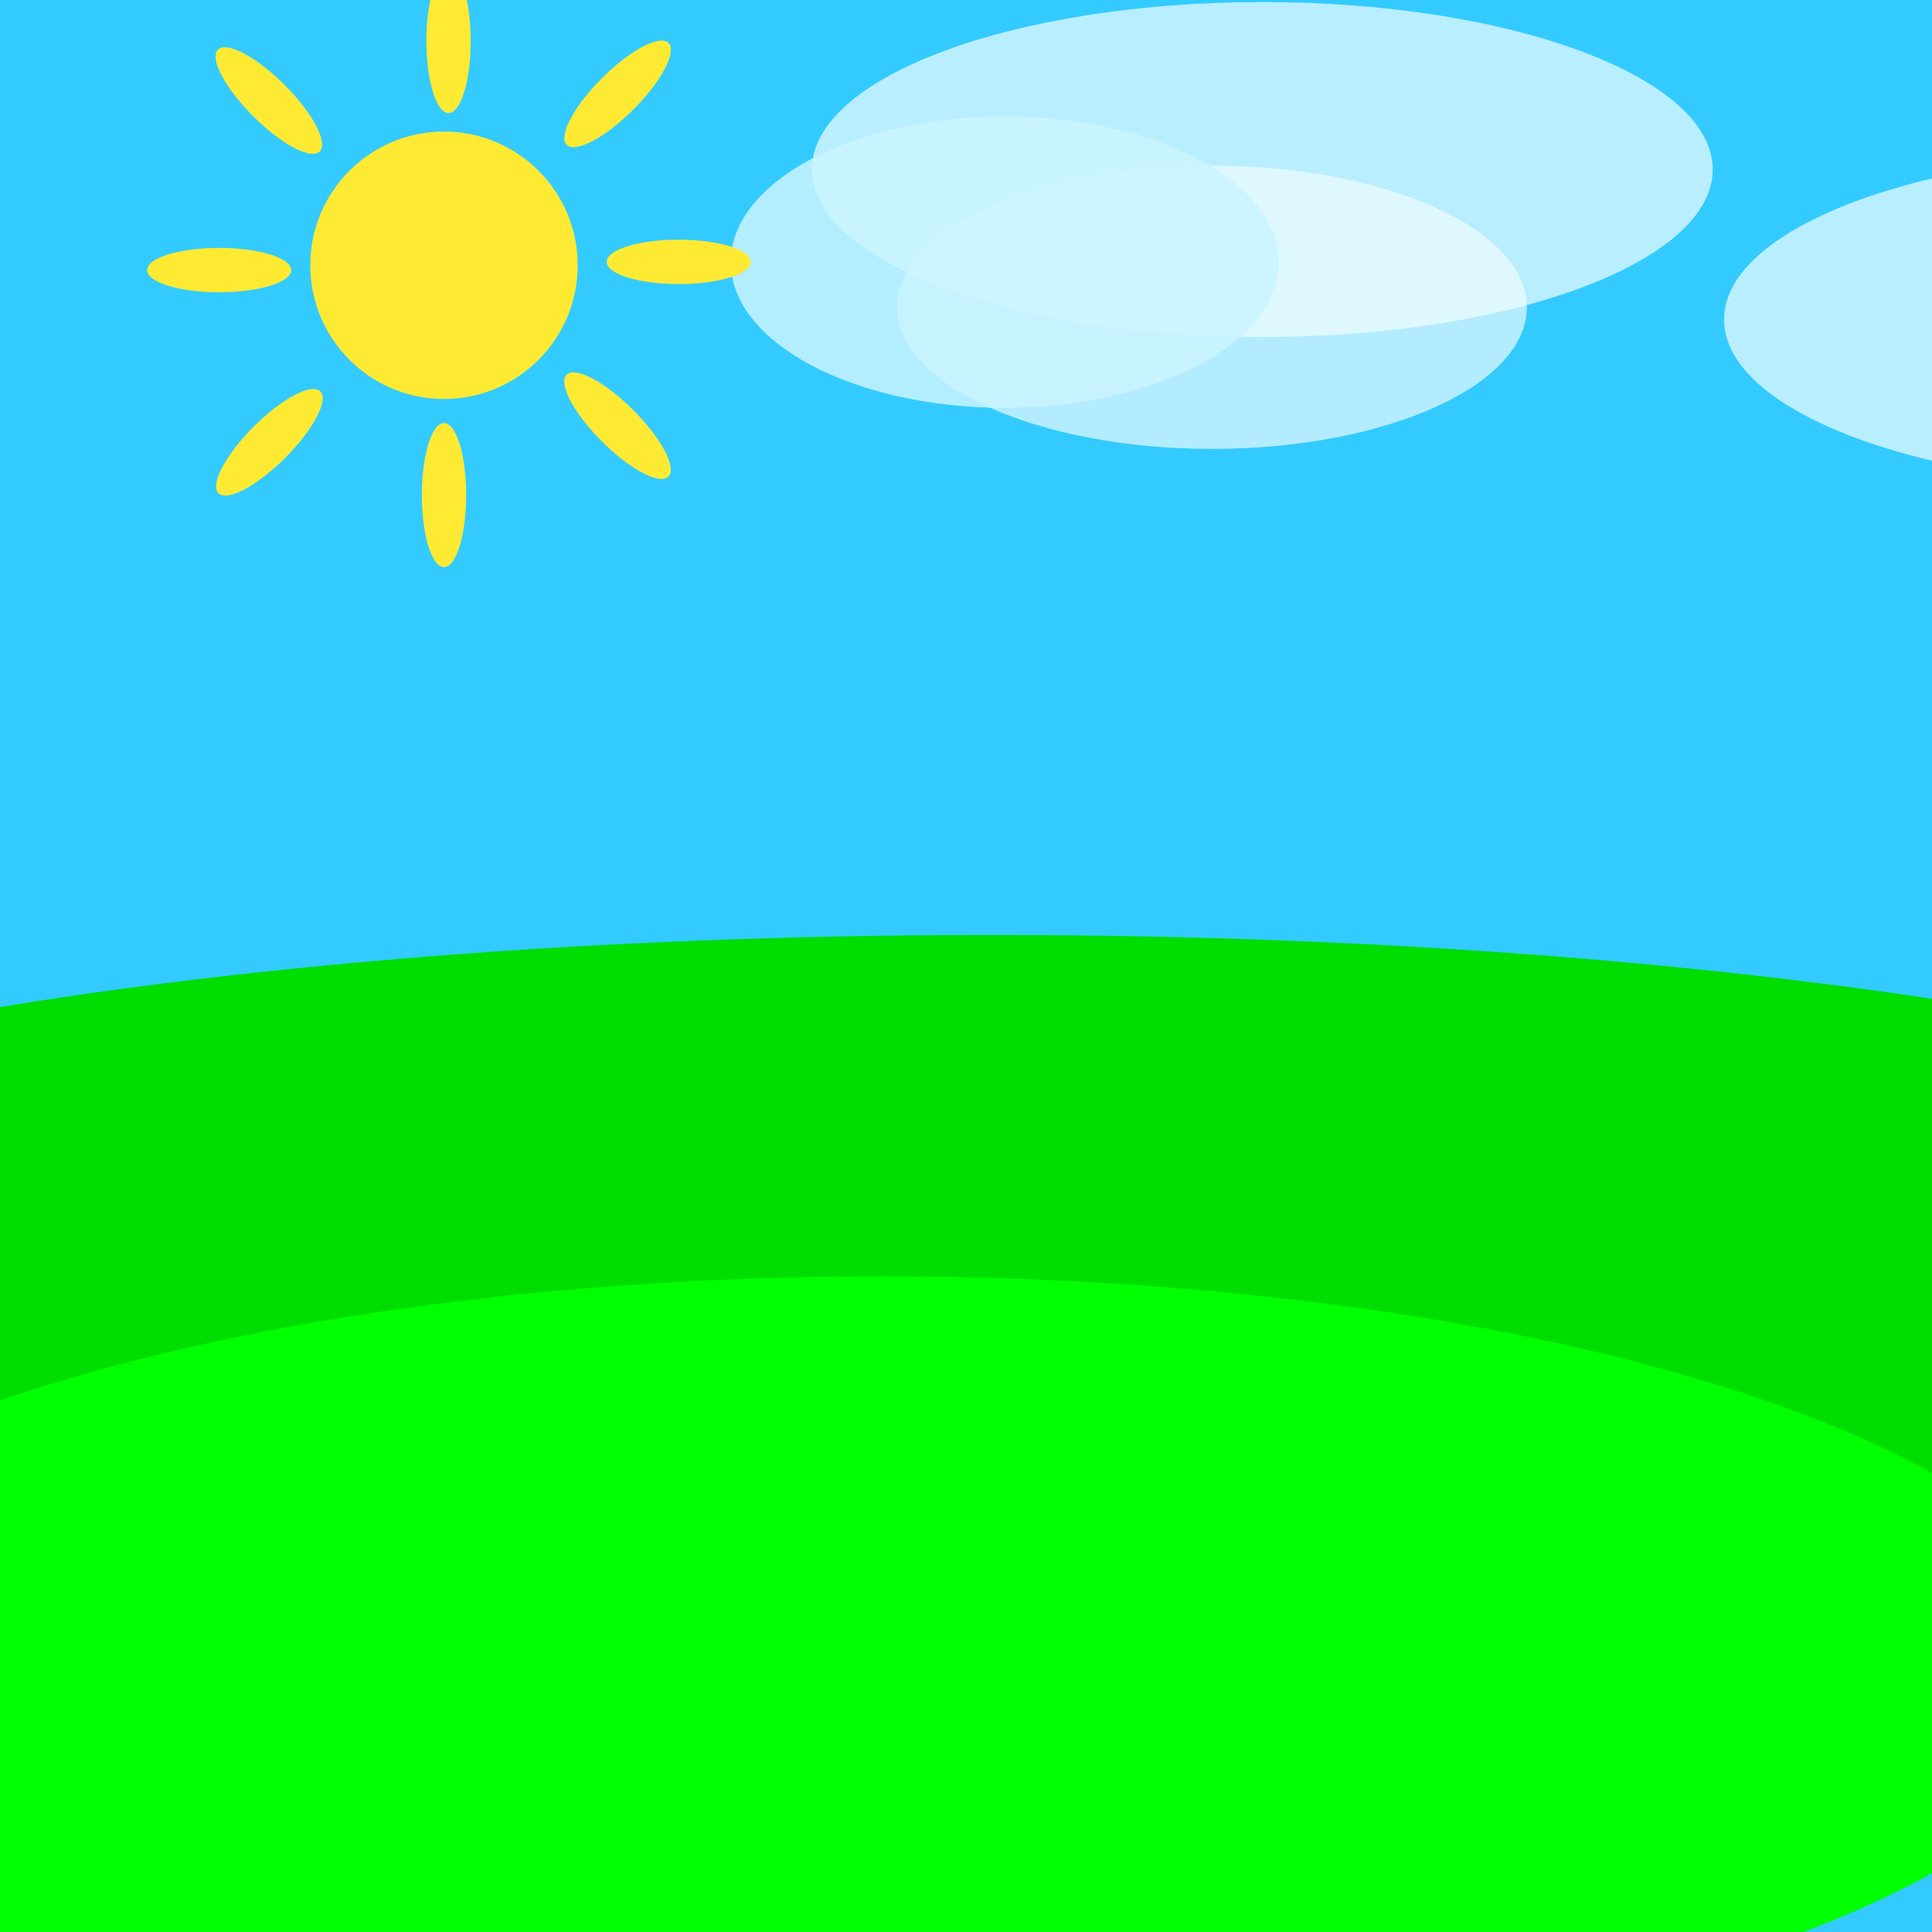
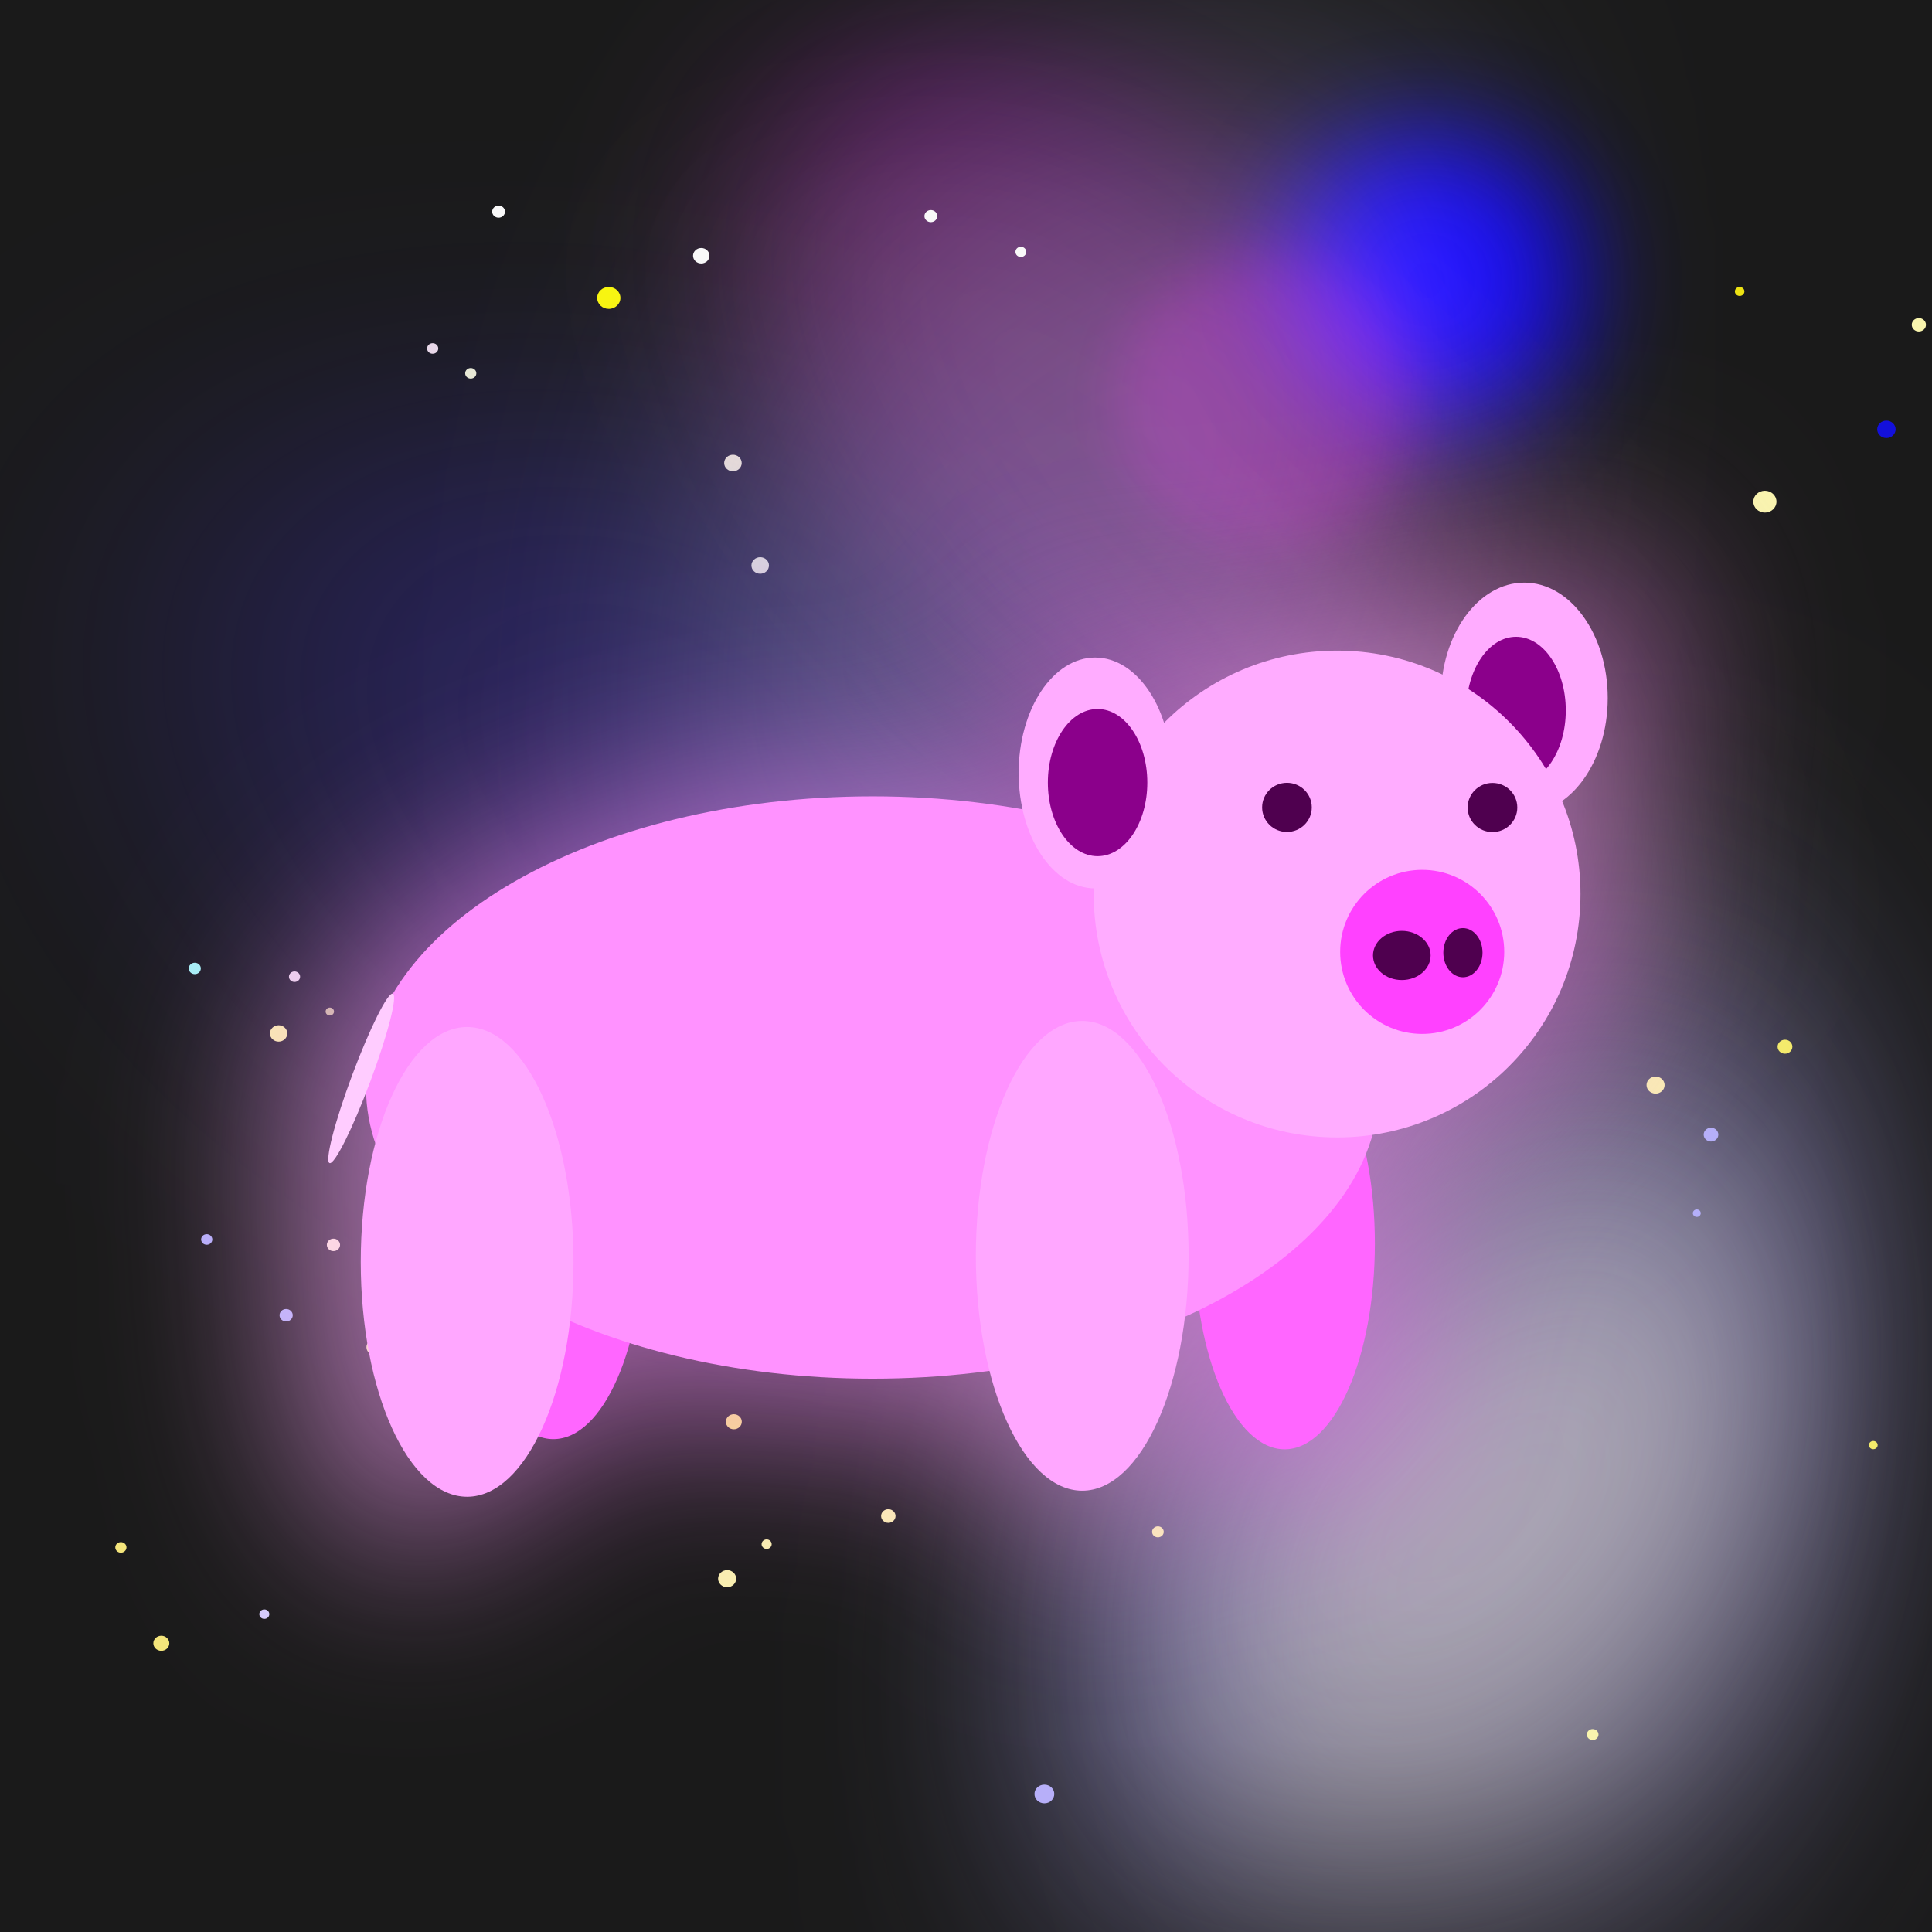
- <svg xmlns="http://www.w3.org/2000/svg" width="200mm" height="200mm" viewBox="0 0 200 200" version="1.1" id="svg1">
-   <defs id="defs1" />
+ <svg xmlns="http://www.w3.org/2000/svg" width="100mm" height="100mm" viewBox="0 0 100 100" version="1.1" id="svg1">
+   <defs id="defs1">
+     <filter style="color-interpolation-filters:sRGB" id="filter4" x="-0.459" y="-0.471" width="1.917" height="1.941">
+       <feGaussianBlur stdDeviation="2.854" id="feGaussianBlur4" />
+     </filter>
+     <filter style="color-interpolation-filters:sRGB" id="filter4-3" x="-0.241" y="-0.248" width="1.483" height="1.495">
+       <feGaussianBlur stdDeviation="1.501" id="feGaussianBlur4-1" />
+     </filter>
+     <filter style="color-interpolation-filters:sRGB" id="filter4-3-6" x="-0.241" y="-0.248" width="1.483" height="1.495">
+       <feGaussianBlur stdDeviation="1.501" id="feGaussianBlur4-1-8" />
+     </filter>
+     <filter style="color-interpolation-filters:sRGB" id="filter4-3-6-4" x="-0.241" y="-0.248" width="1.483" height="1.495">
+       <feGaussianBlur stdDeviation="1.501" id="feGaussianBlur4-1-8-9" />
+     </filter>
+     <filter style="color-interpolation-filters:sRGB" id="filter4-3-6-4-7" x="-0.404" y="-0.414" width="1.808" height="1.829">
+       <feGaussianBlur stdDeviation="2.514" id="feGaussianBlur4-1-8-9-1" />
+     </filter>
+     <filter style="color-interpolation-filters:sRGB" id="filter4-3-6-4-7-2" x="-0.371" y="-0.38" width="1.741" height="1.76">
+       <feGaussianBlur stdDeviation="2.305" id="feGaussianBlur4-1-8-9-1-6" />
+     </filter>
+     <filter style="color-interpolation-filters:sRGB" id="filter5" x="-0.156" y="-0.219" width="1.313" height="1.438">
+       <feGaussianBlur stdDeviation="3.806" id="feGaussianBlur5" />
+     </filter>
+     <filter style="color-interpolation-filters:sRGB" id="filter4-3-6-4-7-2-1" x="-0.371" y="-0.38" width="1.741" height="1.76">
+       <feGaussianBlur stdDeviation="2.305" id="feGaussianBlur4-1-8-9-1-6-1" />
+     </filter>
+     <filter style="color-interpolation-filters:sRGB" id="filter4-3-6-4-7-2-1-3" x="-0.371" y="-0.38" width="1.741" height="1.76">
+       <feGaussianBlur stdDeviation="2.305" id="feGaussianBlur4-1-8-9-1-6-1-9" />
+     </filter>
+   </defs>
  <g id="layer1">
-     <ellipse style="fill:#33cbff;fill-opacity:1;stroke-width:5.576" id="path4-4" cx="110.547" cy="74.825" rx="160.719" ry="156.992" />
-     <ellipse style="fill:#00dd00;fill-opacity:1;stroke-width:1.029" id="path3-8" cx="102.72" cy="134.575" rx="172.14" ry="37.791" />
-     <ellipse style="opacity:0.707;fill:#f1fcff;fill-opacity:1;stroke-width:0.998" id="path4-4-6" cx="130.672" cy="17.547" rx="46.625" ry="17.336" />
-     <ellipse style="opacity:0.707;fill:#f1fcff;fill-opacity:1;stroke-width:0.998" id="path4-4-6-7" cx="225.099" cy="33.084" rx="46.625" ry="17.336" />
-     <ellipse style="opacity:0.681;fill:#f1fcff;fill-opacity:1;stroke-width:0.767" id="path4-4-6-6" cx="125.46" cy="31.812" rx="32.594" ry="14.657" />
-     <ellipse style="opacity:0.852;fill:#c9f4ff;fill-opacity:1;stroke-width:0.726" id="path4-4-6-6-5" cx="104.012" cy="27.138" rx="28.364" ry="15.079" />
-     <ellipse style="fill:#00ff00;fill-opacity:1;stroke-width:0.917" id="path3" cx="91.379" cy="173.206" rx="125.753" ry="41.083" />
-     <ellipse style="fill:#dddddd;fill-opacity:1;stroke-width:0.388" id="path1-7-2" cx="-215.629" cy="169.578" rx="8.01" ry="29.478" />
-     <ellipse style="fill:#dddddd;fill-opacity:1;stroke-width:1.054" id="path1" cx="-182.244" cy="150.336" rx="58.956" ry="29.478" />
-     <ellipse style="fill:#d3d0d0;fill-opacity:1;stroke-width:0.223" id="path1-4" cx="-221.808" cy="170.966" rx="11.129" ry="7.017" />
-     <ellipse style="fill:#dddddd;fill-opacity:1;stroke-width:0.383" id="path1-7" cx="-230.214" cy="170.338" rx="7.791" ry="29.478" />
-     <ellipse style="fill:#e4e4e4;fill-opacity:1;stroke-width:0.138" id="path1-7-7" cx="-240.532" cy="160.598" rx="1.755" ry="17.033" />
-     <ellipse style="fill:#dddddd;fill-opacity:1;stroke-width:0.374" id="path1-7-2-3" cx="-149.083" cy="169.161" rx="7.436" ry="29.478" />
-     <ellipse style="fill:#dddddd;fill-opacity:1;stroke-width:0.371" id="path1-7-2-3-9" cx="-133.029" cy="169.268" rx="7.315" ry="29.478" />
-     <ellipse style="fill:#000000;fill-opacity:1;stroke-width:0.447" id="path1-5" cx="-205.224" cy="143.194" rx="17.812" ry="17.551" />
-     <ellipse style="fill:#000000;fill-opacity:1;stroke-width:0.24" id="path1-5-2" cx="-180.541" cy="154.587" rx="6.995" ry="12.872" />
-     <ellipse style="fill:#000000;fill-opacity:1;stroke-width:0.17" id="path1-5-2-3" cx="-167.969" cy="141.727" rx="5.987" ry="7.555" />
-     <ellipse style="fill:#d5d5d5;fill-opacity:1;stroke-width:0.327" id="path2-7" cx="-142.563" cy="120.848" rx="7.256" ry="4.402" />
-     <ellipse style="fill:#d5d5d5;fill-opacity:1;stroke-width:0.327" id="path2-7-6" cx="-110.179" cy="121.745" rx="7.256" ry="4.402" />
-     <ellipse style="fill:#e5e5e5;fill-opacity:1;stroke-width:1.054" id="path2" cx="-126.817" cy="131.209" rx="14.568" ry="22.737" />
-     <ellipse style="fill:#000009;fill-opacity:1;stroke-width:0.133" id="path2-4-5" cx="-120.618" cy="124.723" rx="2.227" ry="2.385" />
-     <ellipse style="fill:#d6d6d6;fill-opacity:1;stroke-width:0.353" id="path2-7-6-2" cx="-126.333" cy="148.472" rx="7.558" ry="4.91" />
-     <ellipse style="fill:#000000;fill-opacity:1;stroke-width:0.115" id="path2-7-6-2-5" cx="-130.556" cy="147.533" rx="1.771" ry="2.225" />
-     <ellipse style="fill:#000000;fill-opacity:1;stroke-width:0.115" id="path2-7-6-2-5-6" cx="-121.95" cy="147.603" rx="1.771" ry="2.225" />
-     <ellipse style="fill:#424242;fill-opacity:1;stroke-width:0.17" id="path1-5-2-3-2" cx="-133.949" cy="125.328" rx="5.987" ry="7.555" />
-     <ellipse style="fill:#000000;fill-opacity:1;stroke-width:0.133" id="path2-4" cx="-133.077" cy="124.691" rx="2.227" ry="2.385" />
-     <circle style="fill:#ffea33;fill-opacity:1;stroke-width:0.486" id="path4" cx="45.963" cy="27.46" r="13.842" />
-     <ellipse style="fill:#ffea33;fill-opacity:1;stroke-width:0.145" id="path4-7" cx="46.435" cy="4.244" rx="2.296" ry="7.455" />
-     <ellipse style="fill:#ffea33;fill-opacity:1;stroke-width:0.145" id="path4-7-1" cx="45.965" cy="51.248" rx="2.296" ry="7.455" />
-     <ellipse style="fill:#ffea33;fill-opacity:1;stroke-width:0.145" id="path4-7-1-5" cx="-27.96" cy="22.688" rx="2.296" ry="7.455" transform="rotate(-90)" />
-     <ellipse style="fill:#ffea33;fill-opacity:1;stroke-width:0.145" id="path4-7-1-5-0" cx="-27.109" cy="70.264" rx="2.296" ry="7.455" transform="rotate(-90)" />
-     <ellipse style="fill:#ffea33;fill-opacity:1;stroke-width:0.145" id="path4-7-1-5-0-7" cx="12.319" cy="27.04" rx="2.296" ry="7.455" transform="rotate(-45)" />
-     <ellipse style="fill:#ffea33;fill-opacity:1;stroke-width:0.145" id="path4-7-1-5-0-7-9" cx="14.042" cy="76.363" rx="2.296" ry="7.455" transform="rotate(-45)" />
-     <ellipse style="fill:#ffea33;fill-opacity:1;stroke-width:0.145" id="path4-7-1-5-0-7-9-7" cx="-52.095" cy="-12.656" rx="2.296" ry="7.455" transform="rotate(-135)" />
-     <ellipse style="fill:#ffea33;fill-opacity:1;stroke-width:0.145" id="path4-7-1-5-0-7-9-7-6" cx="-52.082" cy="38.339" rx="2.296" ry="7.455" transform="rotate(-135)" />
+     <ellipse style="fill:#1a1a1a;fill-opacity:1;stroke-width:1.042;stroke-linecap:round" id="path3" cx="46.908" cy="51.465" rx="80.379" ry="71.637" />
+     <ellipse style="fill:#ffff00;fill-opacity:1;stroke-width:0.129;stroke-linecap:round" id="path4" cx="31.511" cy="15.42" rx="0.602" ry="0.568" />
+     <ellipse style="fill:#ffffcc;fill-opacity:1;stroke-width:0.097;stroke-linecap:round" id="path4-9" cx="37.937" cy="23.966" rx="0.454" ry="0.429" />
+     <ellipse style="fill:#ffffcc;fill-opacity:1;stroke-width:0.097;stroke-linecap:round" id="path4-9-9" cx="39.348" cy="29.268" rx="0.454" ry="0.429" />
+     <ellipse style="mix-blend-mode:normal;fill:#0a00ff;fill-opacity:1;stroke-width:1.626;stroke-linecap:round;filter:url(#filter4)" id="path4-8" cx="73.15" cy="13.763" rx="7.466" ry="7.279" transform="matrix(1.04906,0,0,1.051833,-2.886429,0.01892278)" />
+     <ellipse style="opacity:0.245;mix-blend-mode:normal;fill:#ff00ef;fill-opacity:1;stroke-width:1.626;stroke-linecap:round;filter:url(#filter4-3)" id="path4-8-9" cx="73.15" cy="13.763" rx="7.466" ry="7.279" transform="matrix(1.04906,0,0,1.051833,-11.26148,6.273466)" />
+     <ellipse style="opacity:0.095;mix-blend-mode:normal;fill:#ffff93;fill-opacity:1;stroke-width:1.626;stroke-linecap:round;filter:url(#filter4-3-6)" id="path4-8-9-2" cx="73.15" cy="13.763" rx="7.466" ry="7.279" transform="matrix(-1.241761,0.9070366,-2.865868,-2.973144,193.5566,4.914531)" />
+     <ellipse style="opacity:0.245;mix-blend-mode:normal;fill:#ec00ff;fill-opacity:1;stroke-width:1.626;stroke-linecap:round;stroke-dasharray:none;filter:url(#filter4-3-6-4)" id="path4-8-9-2-0" cx="73.15" cy="13.763" rx="7.466" ry="7.279" transform="matrix(-2.074729,0.1360046,-1.202934,-2.654869,225.3634,47.77569)" />
+     <ellipse style="opacity:0.302;mix-blend-mode:normal;fill:#4c39ff;fill-opacity:1;stroke-width:1.626;stroke-linecap:round;stroke-dasharray:none;filter:url(#filter4-3-6-4-7)" id="path4-8-9-2-0-2" cx="73.15" cy="13.763" rx="7.466" ry="7.279" transform="matrix(-2.854136,0.1471245,-1.654837,-2.871935,267.6884,70.94124)" />
+     <ellipse style="opacity:0.302;mix-blend-mode:normal;fill:#c7c1ff;fill-opacity:1;stroke-width:1.626;stroke-linecap:round;stroke-dasharray:none;filter:url(#filter4-3-6-4-7-2)" id="path4-8-9-2-0-2-0" cx="73.15" cy="13.763" rx="7.466" ry="7.279" transform="matrix(-0.1471245,-2.854137,2.871936,-1.654837,26.60988,258.7862)" />
+     <ellipse style="opacity:0.714;mix-blend-mode:normal;fill:#b6adff;fill-opacity:1;stroke-width:1.626;stroke-linecap:round;stroke-dasharray:none;filter:url(#filter4-3-6-4-7-2-1)" id="path4-8-9-2-0-2-0-3" cx="73.15" cy="13.763" rx="7.466" ry="7.279" transform="matrix(-0.1471245,-2.854137,2.871936,-1.654837,46.78951,309.9009)" />
+     <ellipse style="opacity:0.305;mix-blend-mode:normal;fill:#fffdad;fill-opacity:1;stroke-width:1.626;stroke-linecap:round;stroke-dasharray:none;filter:url(#filter4-3-6-4-7-2-1-3)" id="path4-8-9-2-0-2-0-3-9" cx="73.15" cy="13.763" rx="7.466" ry="7.279" transform="matrix(-0.1055801,-2.048196,2.060969,-1.18755,56.37756,245.612)" />
+     <ellipse style="fill:#f9f9f9;fill-opacity:1;stroke-width:0.091;stroke-linecap:round" id="path4-1" cx="36.297" cy="13.237" rx="0.425" ry="0.401" />
+     <ellipse style="fill:#f9f9f9;fill-opacity:1;stroke-width:0.071;stroke-linecap:round" id="path4-1-7" cx="25.807" cy="10.955" rx="0.332" ry="0.313" />
+     <ellipse style="fill:#f9f9f9;fill-opacity:1;stroke-width:0.071;stroke-linecap:round" id="path4-1-7-9" cx="48.18" cy="11.186" rx="0.332" ry="0.313" />
+     <ellipse style="fill:#f9f9f9;fill-opacity:1;stroke-width:0.06;stroke-linecap:round" id="path4-1-7-9-5" cx="52.839" cy="13.037" rx="0.28" ry="0.265" />
+     <ellipse style="fill:#e8d7e9;fill-opacity:1;stroke-width:0.062;stroke-linecap:round" id="path4-1-7-9-5-7" cx="22.395" cy="18.038" rx="0.289" ry="0.273" />
+     <ellipse style="fill:#e8d7e9;fill-opacity:1;stroke-width:0.062;stroke-linecap:round" id="path4-1-7-9-5-7-1" cx="15.245" cy="50.554" rx="0.289" ry="0.273" />
+     <ellipse style="fill:#c4c195;fill-opacity:1;stroke-width:0.046;stroke-linecap:round" id="path4-1-7-9-5-7-1-7" cx="17.071" cy="52.357" rx="0.217" ry="0.205" />
+     <ellipse style="fill:#f7f2a6;fill-opacity:1;stroke-width:0.096;stroke-linecap:round" id="path4-1-7-9-5-7-1-7-3" cx="14.421" cy="53.49" rx="0.449" ry="0.424" />
+     <ellipse style="fill:#fbf8d1;fill-opacity:1;stroke-width:0.073;stroke-linecap:round" id="path4-1-7-9-5-7-1-7-3-1" cx="17.26" cy="64.436" rx="0.342" ry="0.323" />
+     <ellipse style="fill:#afb9f8;fill-opacity:1;stroke-width:0.073;stroke-linecap:round" id="path4-1-7-9-5-7-1-7-3-1-9" cx="14.811" cy="68.077" rx="0.342" ry="0.323" />
+     <ellipse style="fill:#f6f8af;fill-opacity:1;stroke-width:0.089;stroke-linecap:round" id="path4-1-7-9-5-7-1-7-3-1-9-5" cx="19.383" cy="69.731" rx="0.417" ry="0.394" />
+     <ellipse style="fill:#b0aff8;fill-opacity:1;stroke-width:0.062;stroke-linecap:round" id="path4-1-7-9-5-7-1-7-3-1-9-5-3" cx="10.7" cy="64.155" rx="0.29" ry="0.274" />
+     <ellipse style="fill:#f4e67a;fill-opacity:1;stroke-width:0.062;stroke-linecap:round" id="path4-1-7-9-5-7-1-7-3-1-9-5-3-1" cx="6.257" cy="80.093" rx="0.29" ry="0.274" />
+     <ellipse style="fill:#f4e67a;fill-opacity:1;stroke-width:0.088;stroke-linecap:round" id="path4-1-7-9-5-7-1-7-3-1-9-5-3-1-8" cx="8.35" cy="85.056" rx="0.413" ry="0.39" />
+     <ellipse style="fill:#f4e67a;fill-opacity:1;stroke-width:0.088;stroke-linecap:round" id="path4-1-7-9-5-7-1-7-3-1-9-5-3-1-8-4" cx="37.983" cy="73.59" rx="0.413" ry="0.39" />
+     <ellipse style="fill:#f9f0af;fill-opacity:1;stroke-width:0.1;stroke-linecap:round" id="path4-1-7-9-5-7-1-7-3-1-9-5-3-1-8-4-6" cx="37.636" cy="81.712" rx="0.468" ry="0.442" />
+     <ellipse style="fill:#f9f0af;fill-opacity:1;stroke-width:0.1;stroke-linecap:round" id="path4-1-7-9-5-7-1-7-3-1-9-5-3-1-8-4-6-59" cx="85.692" cy="56.163" rx="0.468" ry="0.442" />
+     <ellipse style="fill:#b4aff9;fill-opacity:1;stroke-width:0.081;stroke-linecap:round" id="path4-1-7-9-5-7-1-7-3-1-9-5-3-1-8-4-6-59-8" cx="88.561" cy="58.727" rx="0.379" ry="0.358" />
+     <ellipse style="fill:#b4aff9;fill-opacity:1;stroke-width:0.044;stroke-linecap:round" id="path4-1-7-9-5-7-1-7-3-1-9-5-3-1-8-4-6-59-8-8" cx="87.826" cy="62.794" rx="0.205" ry="0.194" />
+     <ellipse style="fill:#f4eb6b;fill-opacity:1;stroke-width:0.082;stroke-linecap:round" id="path4-1-7-9-5-7-1-7-3-1-9-5-3-1-8-4-6-59-8-8-3" cx="92.39" cy="54.178" rx="0.383" ry="0.362" />
+     <ellipse style="fill:#f4eb6b;fill-opacity:1;stroke-width:0.048;stroke-linecap:round" id="path4-1-7-9-5-7-1-7-3-1-9-5-3-1-8-4-6-59-8-8-3-6" cx="96.961" cy="74.799" rx="0.226" ry="0.213" />
+     <ellipse style="fill:#f4eb6b;fill-opacity:1;stroke-width:0.048;stroke-linecap:round" id="path4-1-7-9-5-7-1-7-3-1-9-5-3-1-8-4-6-59-8-8-3-6-8" cx="69.531" cy="69.521" rx="0.226" ry="0.213" />
+     <ellipse style="fill:#f4eb6b;fill-opacity:1;stroke-width:0.087;stroke-linecap:round" id="path4-1-7-9-5-7-1-7-3-1-9-5-3-1-8-4-6-59-8-8-3-6-8-7" cx="68.404" cy="58.873" rx="0.408" ry="0.386" />
+     <ellipse style="fill:#f9f5ae;fill-opacity:1;stroke-width:0.065;stroke-linecap:round" id="path4-1-7-9-5-7-1-7-3-1-9-5-3-1-8-4-6-59-8-8-3-6-8-7-0" cx="59.933" cy="79.288" rx="0.302" ry="0.285" />
+     <ellipse style="fill:#f9f5ae;fill-opacity:1;stroke-width:0.065;stroke-linecap:round" id="path4-1-7-9-5-7-1-7-3-1-9-5-3-1-8-4-6-59-8-8-3-6-8-7-0-2" cx="82.436" cy="89.78" rx="0.302" ry="0.285" />
+     <ellipse style="fill:#f9f5ae;fill-opacity:1;stroke-width:0.128;stroke-linecap:round" id="path4-1-7-9-5-7-1-7-3-1-9-5-3-1-8-4-6-59-8-8-3-6-8-7-0-2-5" cx="91.351" cy="25.966" rx="0.599" ry="0.566" />
+     <ellipse style="fill:#1310db;fill-opacity:1;stroke-width:0.102;stroke-linecap:round" id="path4-1-7-9-5-7-1-7-3-1-9-5-3-1-8-4-6-59-8-8-3-6-8-7-0-2-5-8" cx="97.64" cy="22.222" rx="0.477" ry="0.45" />
+     <ellipse style="fill:#f9f5ae;fill-opacity:1;stroke-width:0.079;stroke-linecap:round" id="path4-1-7-9-5-7-1-7-3-1-9-5-3-1-8-4-6-59-8-8-3-6-8-7-0-2-5-9" cx="99.32" cy="16.811" rx="0.368" ry="0.347" />
+     <ellipse style="fill:#ede213;fill-opacity:1;stroke-width:0.053;stroke-linecap:round" id="path4-1-7-9-5-7-1-7-3-1-9-5-3-1-8-4-6-59-8-8-3-6-8-7-0-2-5-9-7" cx="90.044" cy="15.085" rx="0.247" ry="0.233" />
+     <ellipse style="fill:#f9f0af;fill-opacity:1;stroke-width:0.056;stroke-linecap:round" id="path4-1-7-9-5-7-1-7-3-1-9-5-3-1-8-4-6-7" cx="39.681" cy="79.926" rx="0.261" ry="0.247" />
+     <ellipse style="fill:#f9f0af;fill-opacity:1;stroke-width:0.08;stroke-linecap:round" id="path4-1-7-9-5-7-1-7-3-1-9-5-3-1-8-4-6-5" cx="45.979" cy="78.469" rx="0.374" ry="0.353" />
+     <ellipse style="fill:#b7aff9;fill-opacity:1;stroke-width:0.11;stroke-linecap:round" id="path4-1-7-9-5-7-1-7-3-1-9-5-3-1-8-4-6-5-1" cx="54.057" cy="92.856" rx="0.513" ry="0.484" />
+     <ellipse style="fill:#d4cbfb;fill-opacity:1;stroke-width:0.056;stroke-linecap:round" id="path4-1-7-9-5-7-1-7-3-1-9-5-3-1-8-0" cx="13.681" cy="83.548" rx="0.259" ry="0.245" />
+     <ellipse style="fill:#a6f0f7;fill-opacity:1;stroke-width:0.067;stroke-linecap:round" id="path4-1-7-9-5-7-1-7-3-3" cx="10.082" cy="50.126" rx="0.313" ry="0.295" />
+     <ellipse style="fill:#a6f0f7;fill-opacity:1;stroke-width:0.067;stroke-linecap:round" id="path4-1-7-9-5-7-1-7-3-3-9" cx="-14.654" cy="48.329" rx="0.313" ry="0.295" />
+     <ellipse style="fill:#f1e165;fill-opacity:1;stroke-width:0.067;stroke-linecap:round" id="path4-1-7-9-5-7-1-7-3-3-9-0" cx="-11.326" cy="50.626" rx="0.313" ry="0.295" />
+     <ellipse style="fill:#f1e165;fill-opacity:1;stroke-width:0.09;stroke-linecap:round" id="path4-1-7-9-5-7-1-7-3-3-9-0-5" cx="-7.232" cy="47.372" rx="0.422" ry="0.398" />
+     <ellipse style="fill:#6581f1;fill-opacity:1;stroke-width:0.066;stroke-linecap:round" id="path4-1-7-9-5-7-1-7-3-3-9-0-5-8" cx="-9.744" cy="57.193" rx="0.307" ry="0.29" />
+     <ellipse style="fill:#e8e9d7;fill-opacity:1;stroke-width:0.062;stroke-linecap:round" id="path4-1-7-9-5-7-0" cx="24.366" cy="19.323" rx="0.289" ry="0.273" />
+     <g id="g3" transform="matrix(1.255731,0,0,1.255731,-173.3635,-9.318169)" style="opacity:0.616;filter:url(#filter5)">
+       <ellipse style="fill:#ff66ff;fill-opacity:1;stroke-width:0.161;stroke-linecap:round" id="path2-2-9" cx="158.802" cy="59.506" rx="4.118" ry="9.392" />
+       <ellipse style="fill:#ff66ff;fill-opacity:1;stroke-width:0.161;stroke-linecap:round" id="path2-2-9-6" cx="192.175" cy="59.971" rx="4.118" ry="9.392" />
+       <ellipse style="fill:#ffacff;fill-opacity:1;stroke-width:0.218;stroke-linecap:round" id="path1-9-3" cx="203.109" cy="35.078" rx="3.809" ry="5.268" />
+       <ellipse style="fill:#8b008b;fill-opacity:1;stroke-width:0.134;stroke-linecap:round" id="path1-9-2-7" cx="202.735" cy="35.639" rx="2.269" ry="3.359" />
+       <ellipse style="fill:#ff92ff;fill-opacity:1;stroke-width:0.453;stroke-linecap:round" id="path2" cx="173.371" cy="52.85" rx="23.12" ry="13.288" />
+       <ellipse style="fill:#ffccff;fill-opacity:1;stroke-width:0.035;stroke-linecap:round" id="path2-2-3" cx="158.917" cy="-0.717" rx="0.438" ry="4.127" transform="matrix(0.9425118,0.3341729,-0.350002,0.9367489,0,0)" />
+       <ellipse style="fill:#ffa7ff;fill-opacity:1;stroke-width:0.186;stroke-linecap:round" id="path2-2-4" cx="182.936" cy="60.532" rx="4.855" ry="10.718" />
+       <circle style="fill:#ffacff;fill-opacity:1;stroke-width:0.54;stroke-linecap:round" id="path1" cx="194.568" cy="44.021" r="11.108" />
+       <ellipse style="fill:#ffacff;fill-opacity:1;stroke-width:0.208;stroke-linecap:round" id="path1-9" cx="183.526" cy="38.497" rx="3.491" ry="5.268" />
+       <ellipse style="fill:#8b008b;fill-opacity:1;stroke-width:0.134;stroke-linecap:round" id="path1-9-2" cx="183.637" cy="38.936" rx="2.269" ry="3.359" />
+       <circle style="fill:#ff41ff;fill-opacity:1;stroke-width:0.182;stroke-linecap:round" id="path1-5" cx="198.452" cy="46.661" r="3.744" />
+       <ellipse style="fill:#4f004f;fill-opacity:1;stroke-width:0.059;stroke-linecap:round" id="path1-5-2" cx="197.521" cy="46.825" rx="1.315" ry="1.122" />
+       <ellipse style="fill:#4f004f;fill-opacity:1;stroke-width:0.049;stroke-linecap:round" id="path1-5-2-7" cx="200.31" cy="46.698" rx="0.894" ry="1.122" />
+       <ellipse style="fill:#4f004f;fill-opacity:1;stroke-width:0.055;stroke-linecap:round" id="path1-5-2-7-6" cx="201.658" cy="40.072" rx="1.133" ry="1.122" />
+       <ellipse style="fill:#4f004f;fill-opacity:1;stroke-width:0.055;stroke-linecap:round" id="path1-5-2-7-6-6" cx="192.279" cy="40.067" rx="1.133" ry="1.122" />
+       <ellipse style="fill:#ffa7ff;fill-opacity:1;stroke-width:0.186;stroke-linecap:round" id="path2-2" cx="154.866" cy="60.808" rx="4.855" ry="10.718" />
+     </g>
+     <g id="g5" transform="translate(98.23763,-73.99357)">
+       <ellipse style="fill:#ff66ff;fill-opacity:1;stroke-width:0.182;stroke-linecap:round" id="path2-2-9-62" cx="-69.594" cy="137.831" rx="4.67" ry="10.652" />
+       <ellipse style="fill:#ff66ff;fill-opacity:1;stroke-width:0.182;stroke-linecap:round" id="path2-2-9-6-5" cx="-31.744" cy="138.358" rx="4.67" ry="10.652" />
+       <ellipse style="fill:#ffacff;fill-opacity:1;stroke-width:0.247;stroke-linecap:round" id="path1-9-3-8" cx="-19.342" cy="110.125" rx="4.32" ry="5.975" />
+       <ellipse style="fill:#8b008b;fill-opacity:1;stroke-width:0.152;stroke-linecap:round" id="path1-9-2-7-6" cx="-19.767" cy="110.762" rx="2.574" ry="3.809" />
+       <ellipse style="fill:#ff92ff;fill-opacity:1;stroke-width:0.513;stroke-linecap:round" id="path2-28" cx="-53.071" cy="130.283" rx="26.222" ry="15.071" />
+       <ellipse style="fill:#ffccff;fill-opacity:1;stroke-width:0.039;stroke-linecap:round" id="path2-2-3-4" cx="-29.08" cy="148.95" rx="0.497" ry="4.681" transform="matrix(0.9425118,0.3341729,-0.350002,0.9367489,0,0)" />
+       <ellipse style="fill:#ffa7ff;fill-opacity:1;stroke-width:0.211;stroke-linecap:round" id="path2-2-4-7" cx="-42.222" cy="138.995" rx="5.506" ry="12.157" />
+       <circle style="fill:#ffacff;fill-opacity:1;stroke-width:0.612;stroke-linecap:round" id="path1-2" cx="-29.03" cy="120.268" r="12.598" />
+       <ellipse style="fill:#ffacff;fill-opacity:1;stroke-width:0.236;stroke-linecap:round" id="path1-9-4" cx="-41.553" cy="114.003" rx="3.96" ry="5.975" />
+       <ellipse style="fill:#8b008b;fill-opacity:1;stroke-width:0.152;stroke-linecap:round" id="path1-9-2-0" cx="-41.427" cy="114.501" rx="2.574" ry="3.809" />
+       <circle style="fill:#ff41ff;fill-opacity:1;stroke-width:0.206;stroke-linecap:round" id="path1-5-6" cx="-24.625" cy="123.263" r="4.246" />
+       <ellipse style="fill:#4f004f;fill-opacity:1;stroke-width:0.067;stroke-linecap:round" id="path1-5-2-2" cx="-25.68" cy="123.448" rx="1.491" ry="1.272" />
+       <ellipse style="fill:#4f004f;fill-opacity:1;stroke-width:0.055;stroke-linecap:round" id="path1-5-2-7-9" cx="-22.517" cy="123.304" rx="1.014" ry="1.272" />
+       <ellipse style="fill:#4f004f;fill-opacity:1;stroke-width:0.062;stroke-linecap:round" id="path1-5-2-7-6-9" cx="-20.988" cy="115.79" rx="1.285" ry="1.272" />
+       <ellipse style="fill:#4f004f;fill-opacity:1;stroke-width:0.062;stroke-linecap:round" id="path1-5-2-7-6-6-0" cx="-31.625" cy="115.784" rx="1.285" ry="1.272" />
+       <ellipse style="fill:#ffa7ff;fill-opacity:1;stroke-width:0.211;stroke-linecap:round" id="path2-2-8" cx="-74.059" cy="139.308" rx="5.506" ry="12.157" />
+     </g>
  </g>
</svg>
